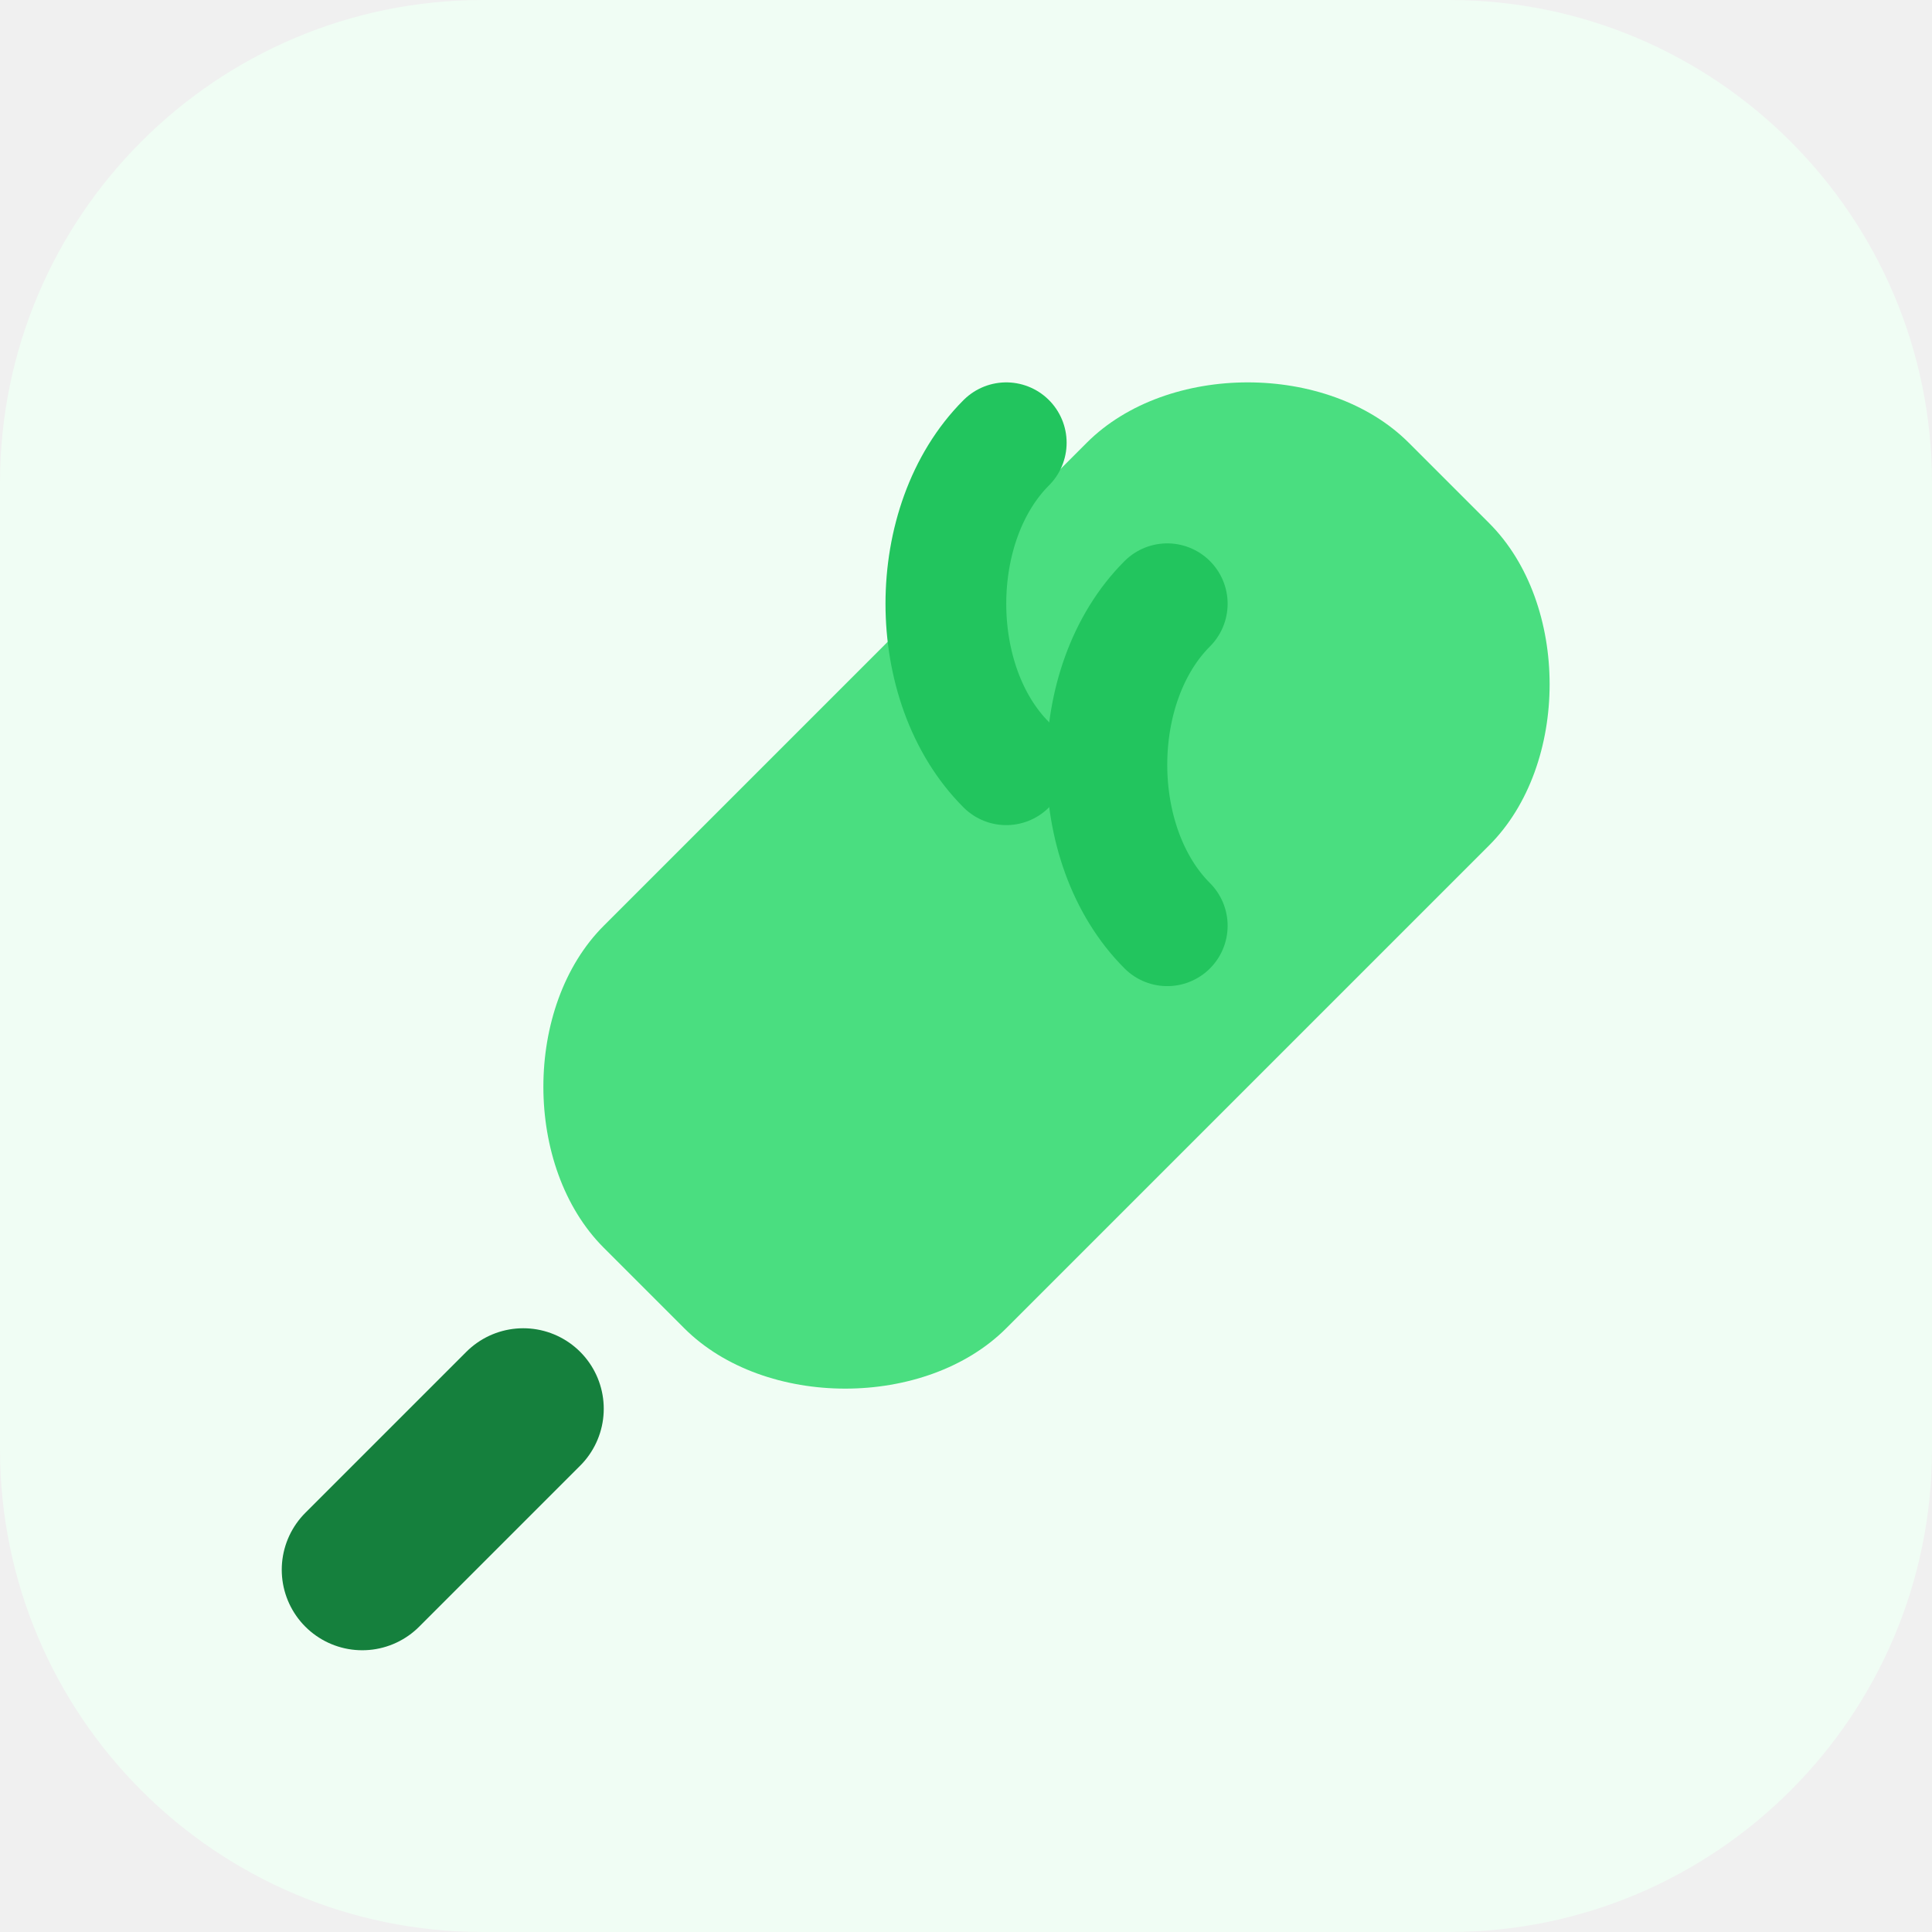
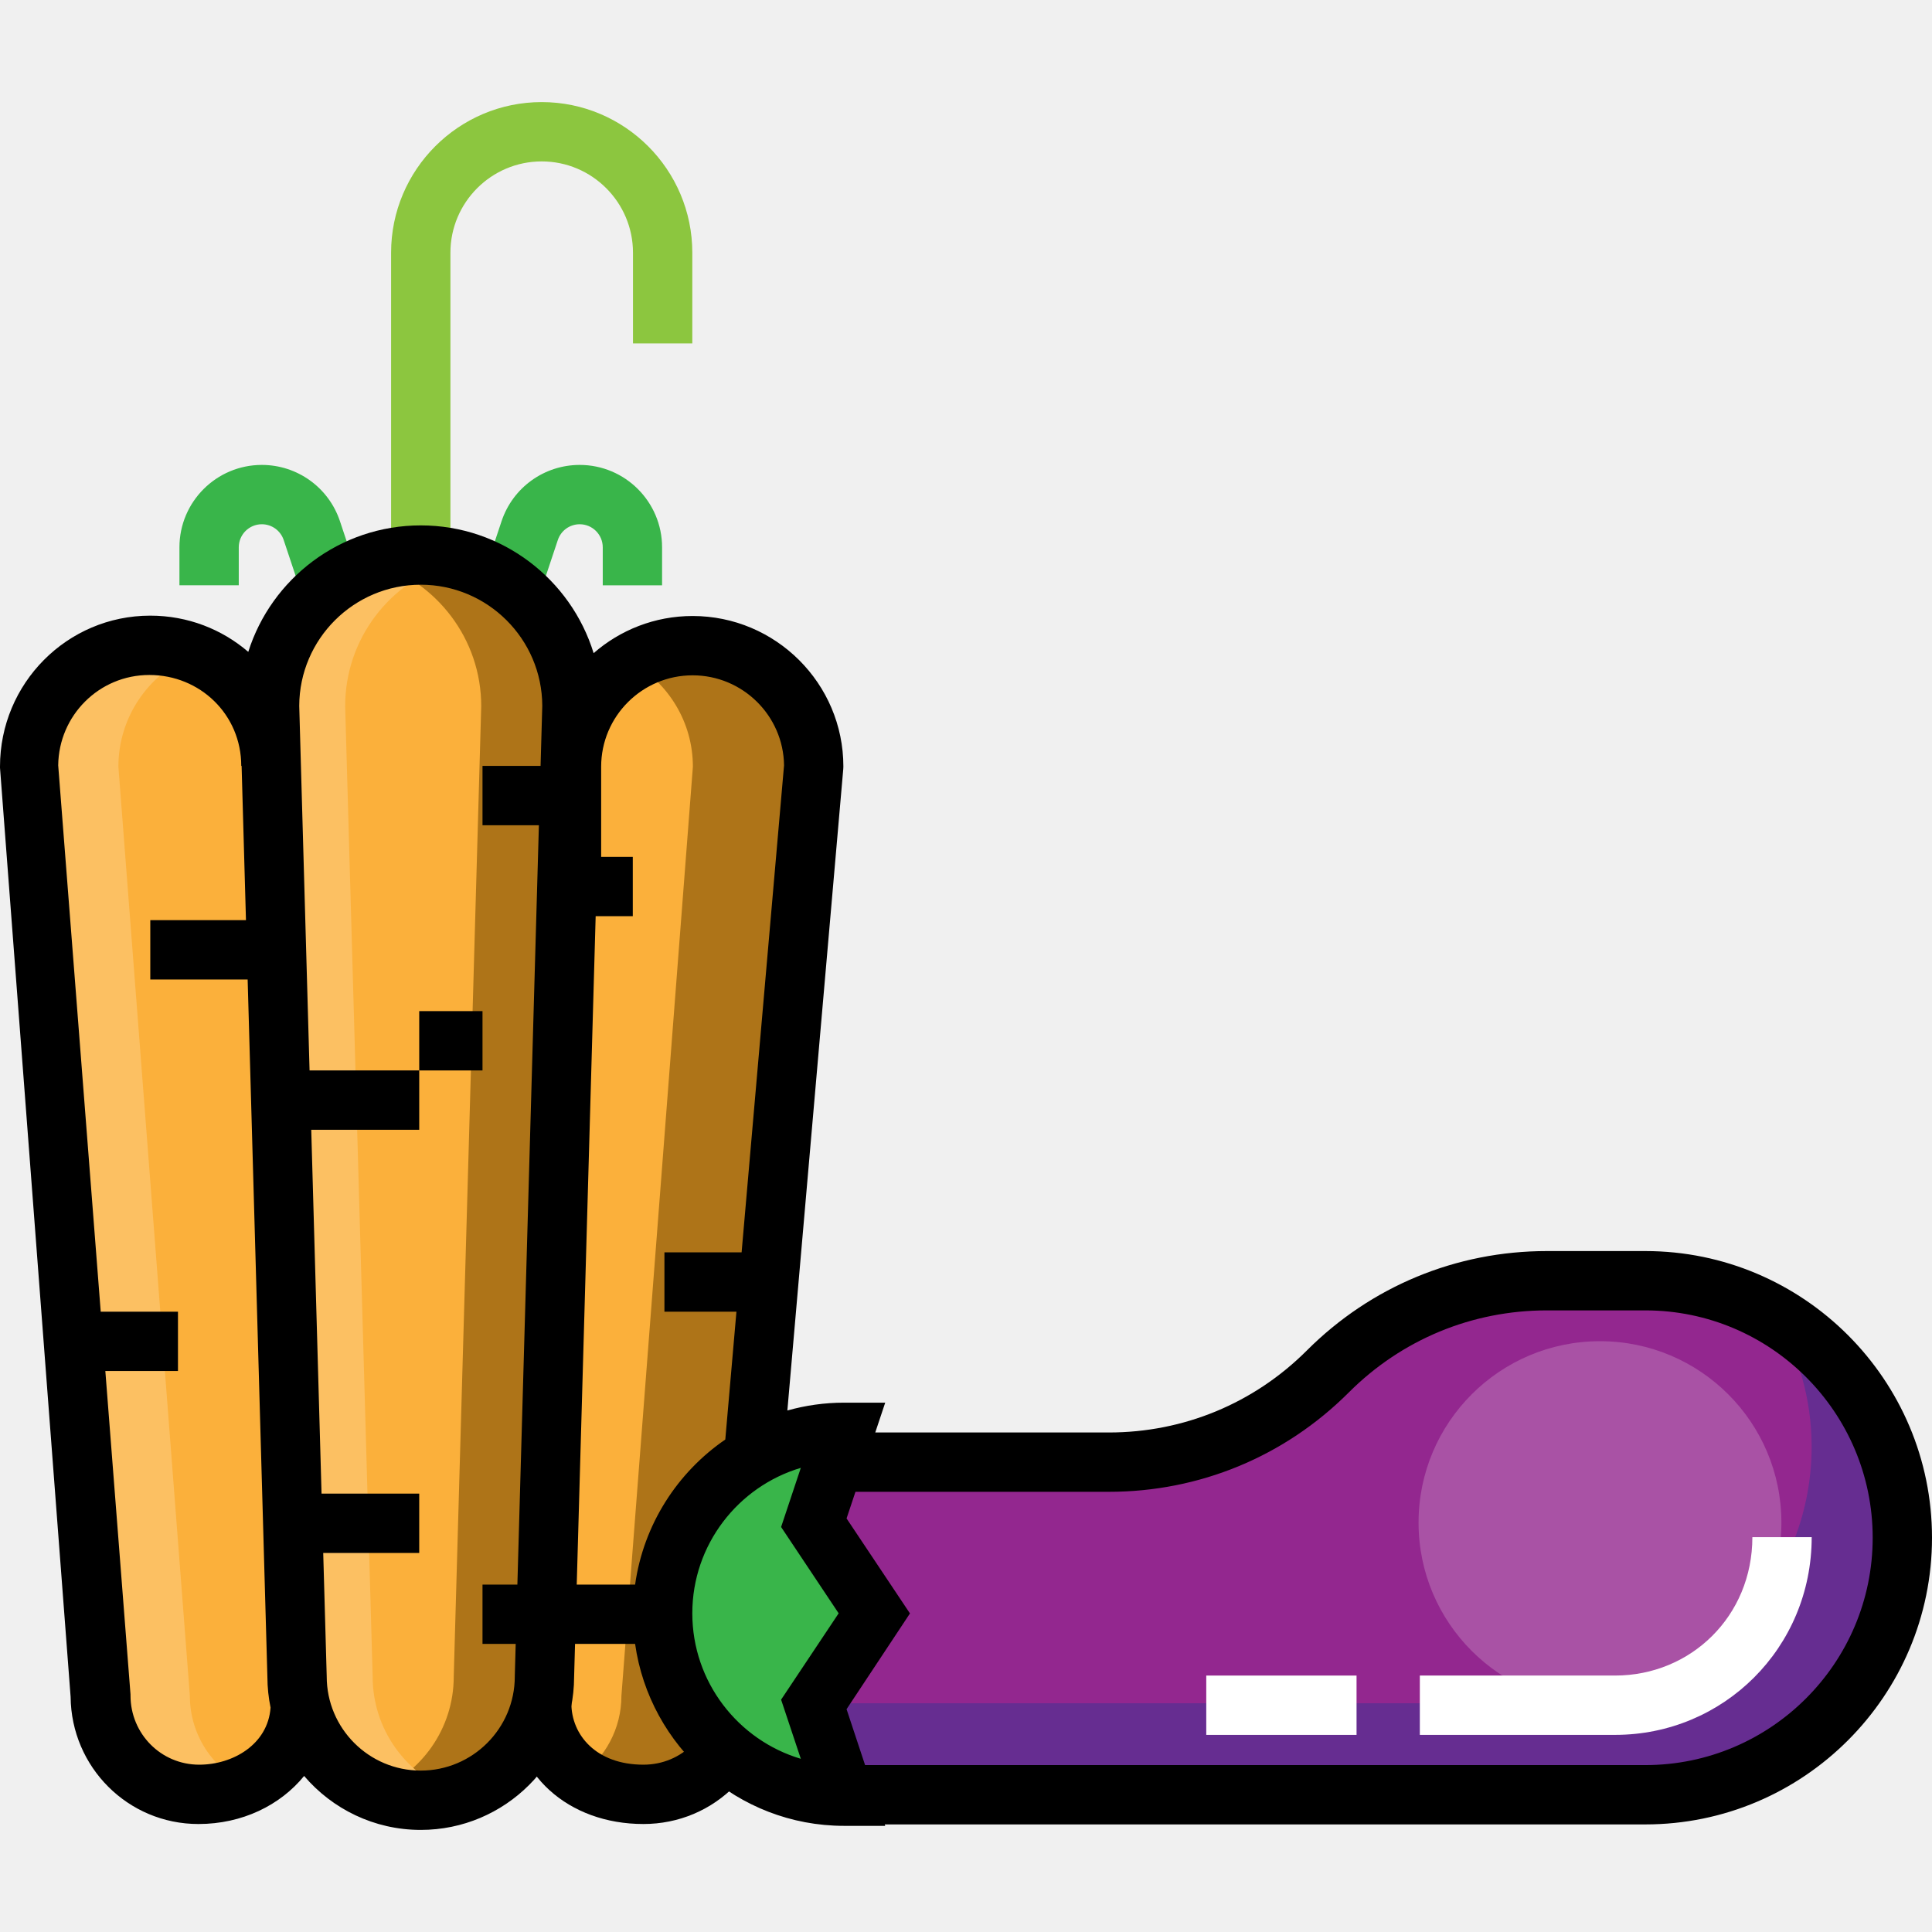
- <svg xmlns="http://www.w3.org/2000/svg" viewBox="0 0 24 24" width="100%" height="100%">
-   <rect width="24" height="24" rx="6" fill="#F0FDF4" />
-   <path d="M17.5 5.5C16.5 4.5 14.5 4.5 13.5 5.5L7.5 11.5C6.5 12.5 6.5 14.5 7.5 15.5L8.5 16.5C9.5 17.5 11.5 17.5 12.5 16.5L18.5 10.5C19.5 9.5 19.5 7.5 18.5 6.5L17.5 5.5Z" fill="#4ADE80" />
-   <path d="M12.5 5.5C11.5 6.5 11.5 8.5 12.5 9.5" stroke="#22C55E" stroke-width="1.5" stroke-linecap="round" fill="none" />
-   <path d="M14.5 7.5C13.5 8.5 13.5 10.5 14.5 11.5" stroke="#22C55E" stroke-width="1.5" stroke-linecap="round" fill="none" />
-   <path d="M6.5 17.5L4.5 19.5" stroke="#15803D" stroke-width="2" stroke-linecap="round" />
+ <svg xmlns="http://www.w3.org/2000/svg" version="1.1" id="Layer_1" viewBox="0 0 512 512" xml:space="preserve">
+   <g>
+     <path style="fill:#39B54A;" d="M143.002,157.594l-14.916-4.971l4.829-14.487c2.977-8.929,11.3-14.927,20.711-14.927   c12.038,0,21.831,9.794,21.831,21.831v10.069h-15.722V145.04c0-3.369-2.741-6.109-6.109-6.109c-2.634,0-4.963,1.679-5.796,4.178   L143.002,157.594z" />
+     <path style="fill:#39B54A;" d="M80.008,157.594l-4.829-14.487c-0.832-2.499-3.162-4.177-5.795-4.177   c-3.369,0-6.109,2.741-6.109,6.109v10.069H47.554V145.04c0-12.037,9.794-21.831,21.831-21.831c9.412,0,17.735,5.999,20.711,14.928   l4.829,14.486L80.008,157.594z" />
+   </g>
+   <path style="fill:#8CC63F;" d="M119.366,147.095h-15.722V66.967c0-22.008,17.905-39.913,39.913-39.913  c22.007,0,39.912,17.905,39.912,39.913v24.039h-15.722V66.967c0-13.339-10.852-24.191-24.19-24.191  c-13.339,0-24.191,10.852-24.191,24.191V147.095z" />
+   <path style="fill:#FBB03B;" d="M151.57,187.16c0-22.127-17.937-40.065-40.065-40.065S71.44,165.033,71.44,187.16l7.284,257.142  c0,18.104,14.677,32.781,32.781,32.781s32.781-14.677,32.781-32.781L151.57,187.16z" />
+   <path style="fill:#AE7418;" d="M111.505,147.095c-4.217,0-8.202,0.831-12.02,2.039c16.213,5.129,28.045,20.116,28.045,38.026  l-7.284,257.142c0,13.85-8.618,25.634-20.761,30.435c3.729,1.475,7.765,2.346,12.02,2.346c18.104,0,32.78-14.677,32.78-32.781  l7.284-257.142C151.57,165.034,133.631,147.095,111.505,147.095z" />
+   <path style="fill:#FCC062;" d="M107.498,147.095c4.217,0,8.202,0.831,12.02,2.039c-16.214,5.129-28.045,20.116-28.045,38.026  l7.284,257.142c0,13.85,8.618,25.634,20.761,30.435c-3.729,1.475-7.765,2.346-12.02,2.346c-18.104,0-32.78-14.677-32.78-32.781  L67.434,187.16C67.434,165.034,85.371,147.095,107.498,147.095z" />
+   <path style="fill:#FBB03B;" d="M79.369,451.363c0,14.483-12.427,24.152-26.91,24.152s-26.203-11.685-26.203-26.168L7.326,203.159  c0-17.701,14.271-32.037,31.972-32.037s31.972,14.364,31.972,32.066v39.616" />
+   <path style="fill:#FCC062;" d="M50.315,449.402L31.376,203.186c0-13.444,8.296-24.916,20.032-29.675  c-3.717-1.507-7.762-2.377-12.02-2.377c-17.703,0.001-32.052,14.351-32.052,32.052l18.939,246.216  c0,14.484,11.741,26.225,26.224,26.225c4.514,0,8.773-1.024,12.579-2.741C56.367,468.623,50.315,459.756,50.315,449.402z" />
+   <path id="SVGCleanerId_0" style="fill:#FBB03B;" d="M143.759,451.363c0,14.483,12.368,24.152,26.851,24.152  c14.483,0,26.173-11.685,26.173-26.168l18.914-246.188c0-17.701-14.16-32.037-31.861-32.037s-31.861,14.363-31.861,32.065v39.616" />
+   <g>
+     <path id="SVGCleanerId_0_1_" style="fill:#FBB03B;" d="M143.759,451.363c0,14.483,12.368,24.152,26.851,24.152   c14.483,0,26.173-11.685,26.173-26.168l18.914-246.188c0-17.701-14.16-32.037-31.861-32.037s-31.861,14.363-31.861,32.065v39.616" />
+   </g>
+   <path style="fill:#AE7418;" d="M183.621,171.135c-5.868,0-11.295,1.692-16.026,4.445c9.541,5.553,16.026,15.773,16.026,27.606  l-18.939,246.216c0,8.731-4.311,16.41-10.872,21.176c4.659,3.183,10.454,5.048,16.699,5.048c14.484,0,26.224-11.741,26.224-26.225  l18.939-246.216C215.673,185.484,201.323,171.135,183.621,171.135z" />
+   <path style="fill:#39B54A;" d="M223.686,475.626c-26.553,0-48.078-21.525-48.078-48.078s21.525-48.078,48.078-48.078l-8.013,24.038  l16.026,24.038l-16.026,24.039L223.686,475.626z" />
+   <path style="fill:#93278F;" d="M223.686,387.484h70.172c21.767,0,42.643-8.647,58.035-24.038l0,0  c15.391-15.391,36.268-24.038,58.035-24.038h26.101c37.617,0,68.11,30.494,68.11,68.11l0,0c0,37.617-30.494,68.11-68.11,68.11  H223.686" />
+   <path style="fill:#662D91;" d="M470.601,348.906c5.996,10.143,9.5,21.829,9.5,34.465c0,37.616-30.494,68.004-68.11,68.004H223.247  v24.106h212.782c37.615,0,68.11-30.422,68.11-68.038C504.139,382.465,490.65,360.76,470.601,348.906z" />
+   <circle style="fill:#A952A5;" cx="424.011" cy="403.509" r="48.078" />
+   <path d="M170.509,483.381c-19.847,0-34.813-13.14-34.813-32.006h15.722c0,8.385,6.558,16.284,19.091,16.284  c5.028,0,9.72-1.94,13.213-5.558l11.311,10.893C188.55,479.71,179.841,483.381,170.509,483.381z" />
+   <rect x="111.099" y="267.958" width="16.77" height="15.722" />
+   <g>
+     <path style="fill:#FFFFFF;" d="M428.016,459.76H376.27v-15.722h51.746c20.06,0,36.38-15.722,36.38-36.684h15.722   C480.118,436.702,456.745,459.76,428.016,459.76z" />
+     <rect x="319.672" y="444.04" style="fill:#FFFFFF;" width="39.828" height="15.722" />
+   </g>
+   <path d="M436.029,331.545h-26.101c-24.023,0-46.607,9.354-63.594,26.341c-14.017,14.017-32.653,21.737-52.477,21.737h-61.905  l2.639-7.904h-10.907c-5.205,0-10.24,0.734-15.024,2.076l14.813-169.98l0.029-0.682c0-21.993-17.925-39.887-39.957-39.887  c-10.031,0-19.203,3.722-26.227,9.847c-6.025-19.583-24.283-33.859-45.815-33.859c-21.408,0-39.579,14.111-45.709,33.518  c-6.959-5.979-16.016-9.599-25.968-9.599C17.729,163.155,0,181.159,0,203.16v0.303l18.713,246.21  c0.174,18.615,15.166,33.71,33.877,33.71c11.59,0,21.692-4.977,28.004-12.736c7.46,8.741,18.546,14.299,30.911,14.299  c22.37,0,40.576-18.168,40.64-40.524l0.248-8.766h15.917c3.833,27.155,27.199,48.213,55.376,48.213h10.907l-0.126-0.379h201.562  c41.891,0,75.971-34.08,75.971-75.971S477.92,331.545,436.029,331.545z M52.792,467.66c-10.15,0-18.205-8.218-18.205-18.314v-0.303  l-6.671-85.709h19.248v-15.722H26.693L15.424,202.824c0.152-13.203,10.816-23.949,24.154-23.949  c13.43,0,24.357,10.474,24.357,24.099h0.092l1.157,40.876H39.828v15.722h25.801l5.234,184.848c0.008,2.777,0.298,5.49,0.838,8.112  C71.011,462.275,61.739,467.66,52.792,467.66z M136.427,444.081l-0.003,0.222c0,13.741-11.178,24.92-24.919,24.92  s-24.92-11.179-24.92-24.92l-0.928-32.755h25.442v-15.722H85.213l-2.73-96.426h28.616v-15.722H82.037l-2.737-96.624  c0.057-17.71,14.482-32.099,32.204-32.099s32.148,14.389,32.204,32.099l-0.451,15.919h-15.389v15.722h14.944l-5.701,201.236h-9.243  v15.722h8.797L136.427,444.081z M157.857,242.802h9.84v-15.722h-8.385v-23.895c0-13.354,10.872-24.218,24.235-24.218  c13.256,0,24.061,10.669,24.233,23.847l-11.248,129.076h-20.451v15.722h19.081l-2.951,33.874  c-12.703,8.714-21.654,22.531-23.9,38.446H152.84L157.857,242.802z M212.226,466.102c-16.609-4.947-28.757-20.358-28.757-38.554  s12.147-33.608,28.757-38.554l-5.225,15.677l15.251,22.877l-15.251,22.877L212.226,466.102z M436.029,467.766H229.257l-4.909-14.813  l16.8-25.377l-16.8-25.173l2.357-7.058h67.155c24.023,0,46.607-9.354,63.594-26.341c14.017-14.017,32.654-21.737,52.477-21.737  h26.101c33.222,0,60.249,27.028,60.249,60.249S469.251,467.766,436.029,467.766z" />
</svg>
